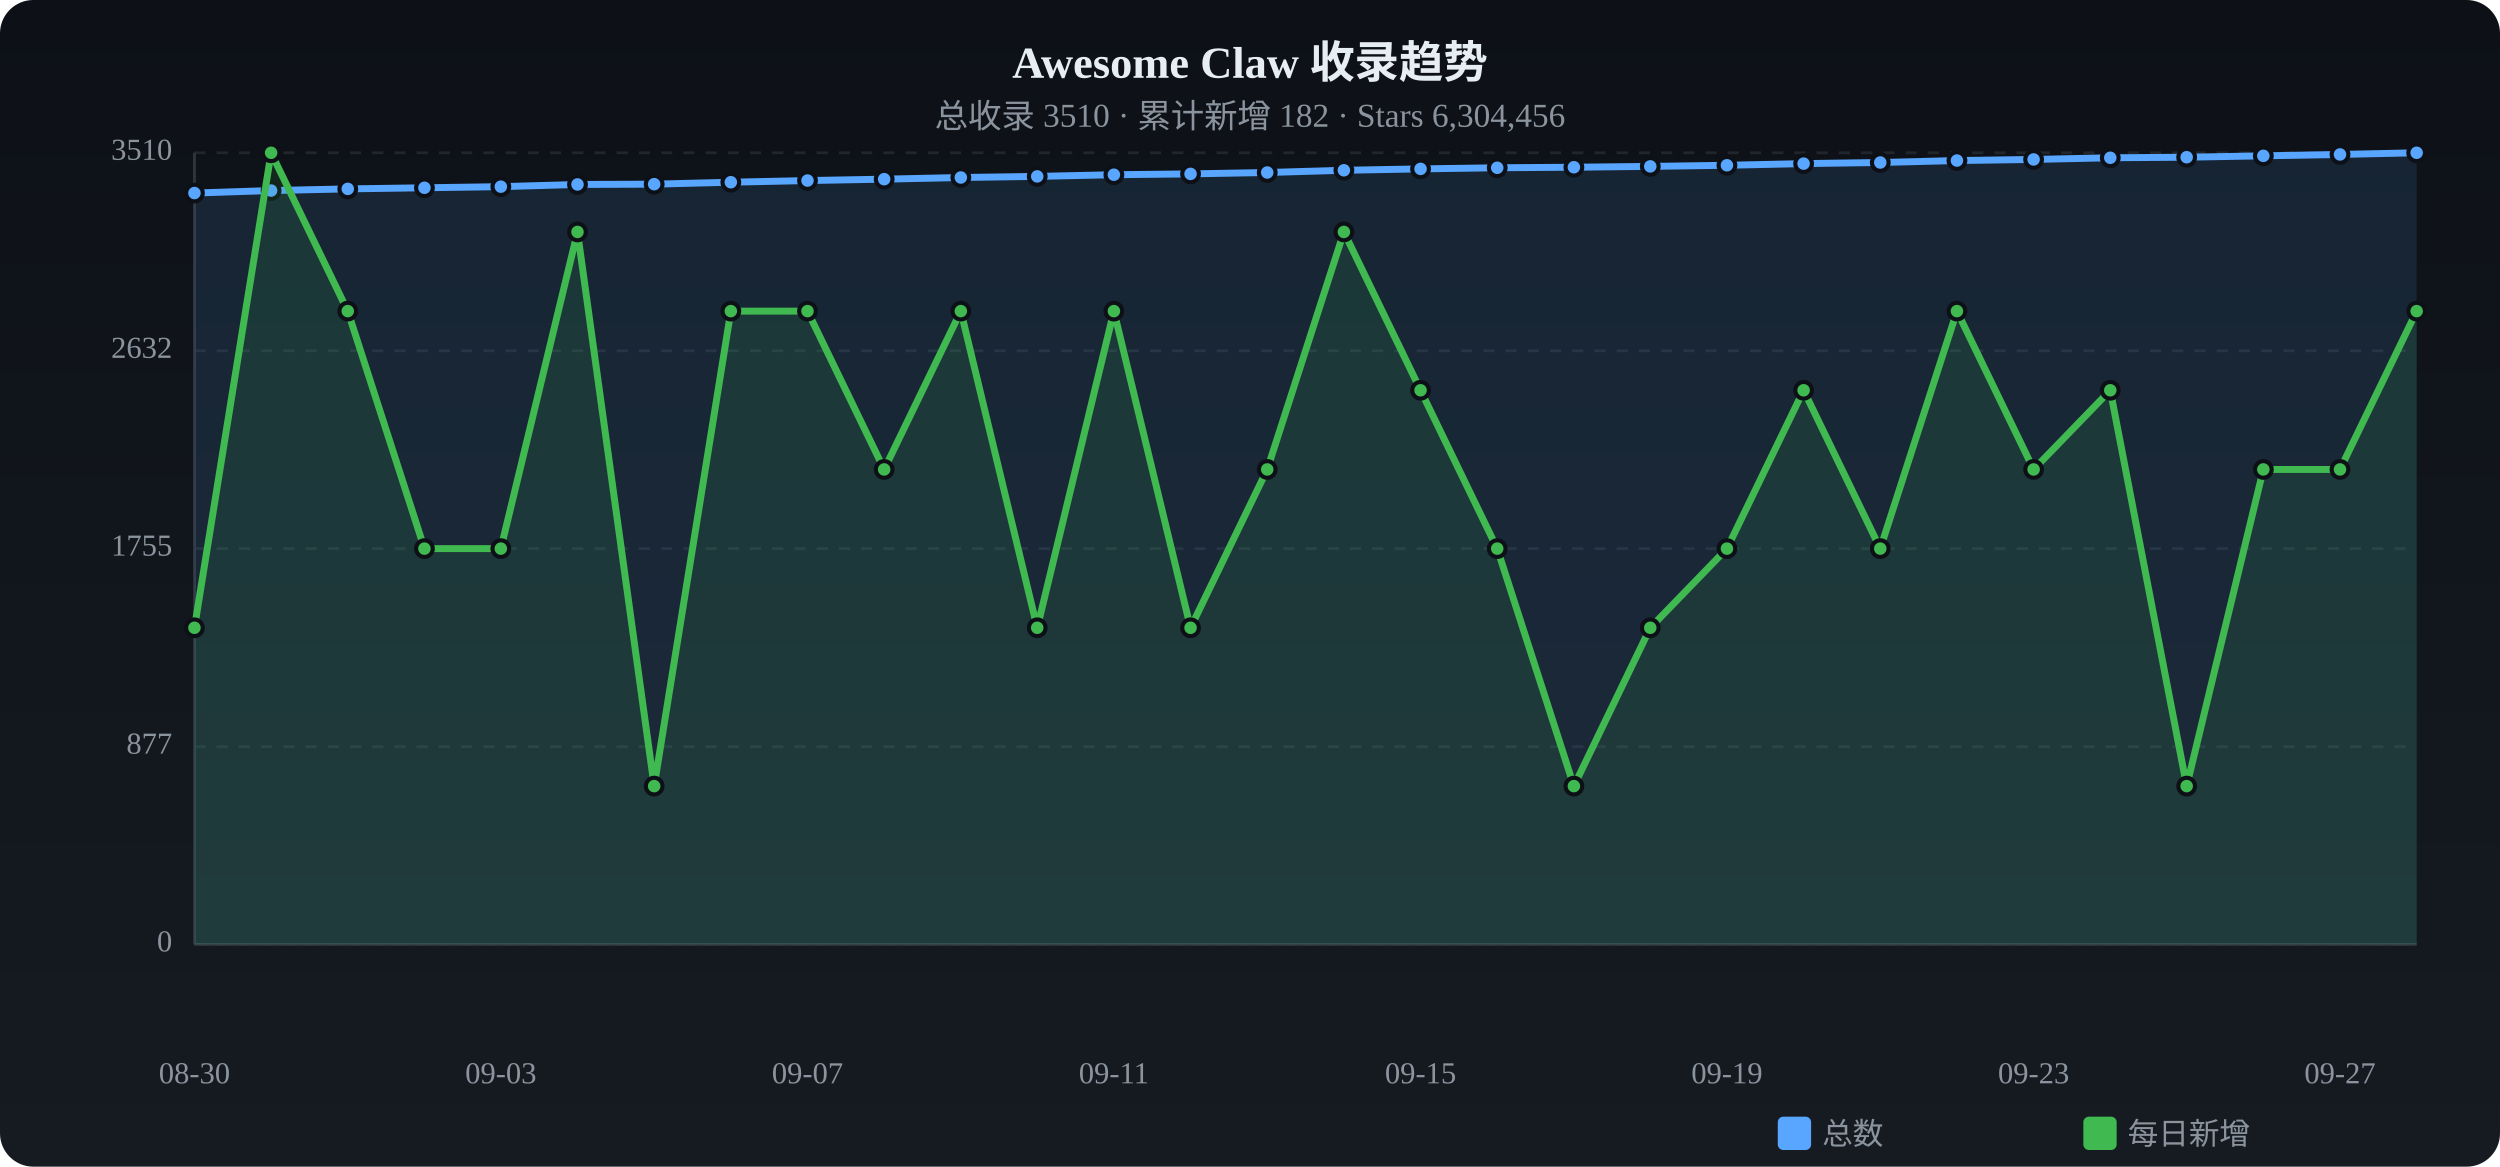
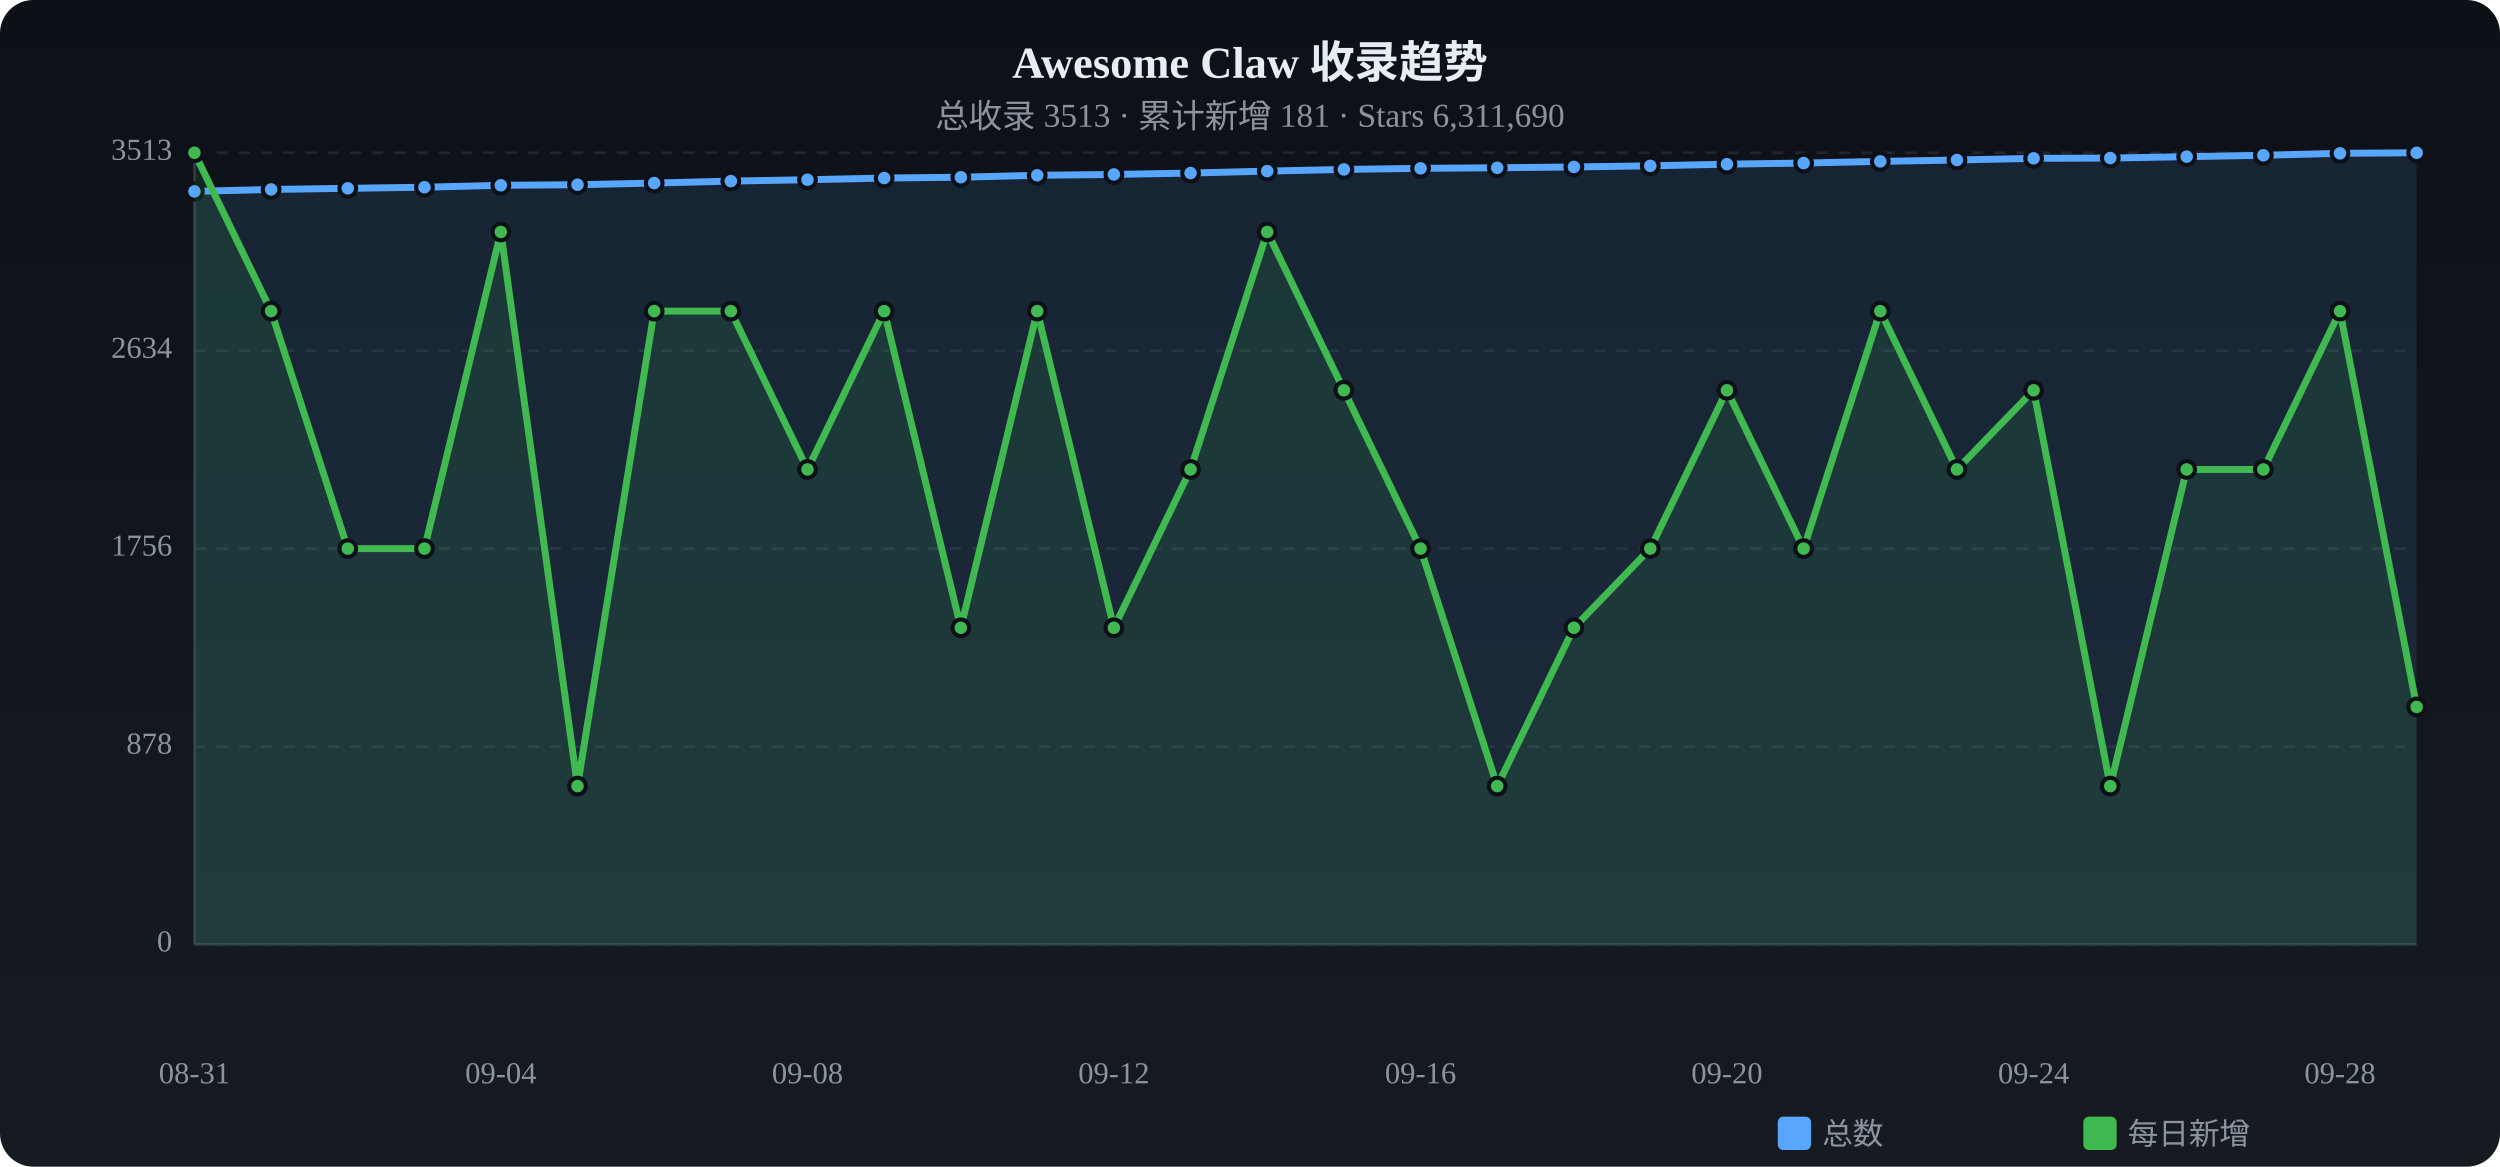
<svg xmlns="http://www.w3.org/2000/svg" viewBox="0 0 900 420" width="900" height="420">
  <defs>
    <linearGradient id="tbg" x1="0%" y1="0%" x2="0%" y2="100%">
      <stop offset="0%" stop-color="#0d1117" />
      <stop offset="100%" stop-color="#161b22" />
    </linearGradient>
  </defs>
  <rect width="900" height="420" rx="12" fill="url(#tbg)" />
  <text x="450.0" y="28" text-anchor="middle" fill="#e6edf3" font-size="16" font-weight="bold">Awesome Claw 收录趋势</text>
-   <text x="450.0" y="46" text-anchor="middle" fill="#8b949e" font-size="12">总收录 3510 · 累计新增 182 · Stars 6,304,456</text>
+   <text x="450.0" y="46" text-anchor="middle" fill="#8b949e" font-size="12">总收录 3513 · 累计新增 181 · Stars 6,311,690</text>
  <text x="62" y="340.0" text-anchor="end" fill="#8b949e" font-size="11" dominant-baseline="middle">0</text>
  <line x1="70" y1="340.0" x2="870" y2="340.0" stroke="#21262d" stroke-dasharray="4 4" />
-   <text x="62" y="268.8" text-anchor="end" fill="#8b949e" font-size="11" dominant-baseline="middle">877</text>
+   <text x="62" y="268.8" text-anchor="end" fill="#8b949e" font-size="11" dominant-baseline="middle">878</text>
  <line x1="70" y1="268.8" x2="870" y2="268.8" stroke="#21262d" stroke-dasharray="4 4" />
-   <text x="62" y="197.5" text-anchor="end" fill="#8b949e" font-size="11" dominant-baseline="middle">1755</text>
+   <text x="62" y="197.5" text-anchor="end" fill="#8b949e" font-size="11" dominant-baseline="middle">1756</text>
  <line x1="70" y1="197.5" x2="870" y2="197.5" stroke="#21262d" stroke-dasharray="4 4" />
-   <text x="62" y="126.3" text-anchor="end" fill="#8b949e" font-size="11" dominant-baseline="middle">2632</text>
+   <text x="62" y="126.3" text-anchor="end" fill="#8b949e" font-size="11" dominant-baseline="middle">2634</text>
  <line x1="70" y1="126.3" x2="870" y2="126.3" stroke="#21262d" stroke-dasharray="4 4" />
-   <text x="62" y="55.0" text-anchor="end" fill="#8b949e" font-size="11" dominant-baseline="middle">3510</text>
+   <text x="62" y="55.0" text-anchor="end" fill="#8b949e" font-size="11" dominant-baseline="middle">3513</text>
  <line x1="70" y1="55.0" x2="870" y2="55.0" stroke="#21262d" stroke-dasharray="4 4" />
  <line x1="70" y1="55" x2="70" y2="340" stroke="#30363d" />
  <line x1="70" y1="340" x2="870" y2="340" stroke="#30363d" />
-   <path d="M70.0,69.5 L97.6,68.6 L125.2,68.0 L152.8,67.6 L180.3,67.2 L207.9,66.4 L235.5,66.3 L263.1,65.6 L290.7,65.0 L318.3,64.5 L345.9,63.9 L373.4,63.5 L401.0,62.9 L428.6,62.6 L456.2,62.1 L483.8,61.3 L511.4,60.8 L539.0,60.4 L566.6,60.2 L594.1,59.9 L621.7,59.5 L649.3,58.9 L676.9,58.5 L704.5,57.8 L732.1,57.4 L759.7,56.8 L787.2,56.6 L814.8,56.1 L842.4,55.6 L870.0,55.0 L870.0,340 L70.0,340 Z" fill="#58a6ff" opacity="0.12" />
-   <polyline points="70.0,69.5 97.6,68.6 125.2,68.0 152.8,67.6 180.3,67.2 207.9,66.4 235.5,66.3 263.1,65.6 290.7,65.0 318.3,64.5 345.9,63.9 373.4,63.5 401.0,62.9 428.6,62.6 456.2,62.1 483.8,61.3 511.4,60.8 539.0,60.4 566.6,60.2 594.1,59.9 621.7,59.5 649.3,58.9 676.9,58.5 704.5,57.8 732.1,57.4 759.7,56.8 787.2,56.6 814.8,56.1 842.4,55.6 870.0,55.0" fill="none" stroke="#58a6ff" stroke-width="2.5" stroke-linecap="round" stroke-linejoin="round" />
-   <circle cx="70.0" cy="69.5" r="3" fill="#58a6ff" stroke="#0d1117" stroke-width="1.5" />
-   <circle cx="97.6" cy="68.6" r="3" fill="#58a6ff" stroke="#0d1117" stroke-width="1.5" />
-   <circle cx="125.2" cy="68.0" r="3" fill="#58a6ff" stroke="#0d1117" stroke-width="1.5" />
-   <circle cx="152.8" cy="67.6" r="3" fill="#58a6ff" stroke="#0d1117" stroke-width="1.5" />
-   <circle cx="180.3" cy="67.2" r="3" fill="#58a6ff" stroke="#0d1117" stroke-width="1.5" />
-   <circle cx="207.9" cy="66.4" r="3" fill="#58a6ff" stroke="#0d1117" stroke-width="1.5" />
-   <circle cx="235.5" cy="66.3" r="3" fill="#58a6ff" stroke="#0d1117" stroke-width="1.5" />
-   <circle cx="263.1" cy="65.6" r="3" fill="#58a6ff" stroke="#0d1117" stroke-width="1.5" />
-   <circle cx="290.7" cy="65.0" r="3" fill="#58a6ff" stroke="#0d1117" stroke-width="1.5" />
-   <circle cx="318.3" cy="64.5" r="3" fill="#58a6ff" stroke="#0d1117" stroke-width="1.5" />
-   <circle cx="345.9" cy="63.9" r="3" fill="#58a6ff" stroke="#0d1117" stroke-width="1.5" />
-   <circle cx="373.4" cy="63.5" r="3" fill="#58a6ff" stroke="#0d1117" stroke-width="1.5" />
-   <circle cx="401.0" cy="62.9" r="3" fill="#58a6ff" stroke="#0d1117" stroke-width="1.5" />
-   <circle cx="428.6" cy="62.6" r="3" fill="#58a6ff" stroke="#0d1117" stroke-width="1.5" />
-   <circle cx="456.2" cy="62.1" r="3" fill="#58a6ff" stroke="#0d1117" stroke-width="1.5" />
-   <circle cx="483.8" cy="61.3" r="3" fill="#58a6ff" stroke="#0d1117" stroke-width="1.5" />
-   <circle cx="511.4" cy="60.8" r="3" fill="#58a6ff" stroke="#0d1117" stroke-width="1.5" />
+   <path d="M70.0,68.9 L97.6,68.2 L125.2,67.8 L152.8,67.4 L180.3,66.7 L207.9,66.5 L235.5,65.9 L263.1,65.2 L290.7,64.7 L318.3,64.1 L345.9,63.8 L373.4,63.1 L401.0,62.8 L428.6,62.3 L456.2,61.6 L483.8,61.0 L511.4,60.6 L539.0,60.4 L566.6,60.1 L594.1,59.7 L621.7,59.1 L649.3,58.7 L676.9,58.1 L704.5,57.6 L732.1,57.0 L759.7,56.9 L787.2,56.4 L814.8,55.9 L842.4,55.2 L870.0,55.0 L870.0,340 L70.0,340 Z" fill="#58a6ff" opacity="0.12" />
+   <polyline points="70.0,68.9 97.6,68.2 125.2,67.8 152.8,67.4 180.3,66.7 207.9,66.5 235.5,65.9 263.1,65.2 290.7,64.7 318.3,64.1 345.9,63.8 373.4,63.1 401.0,62.8 428.6,62.3 456.2,61.6 483.8,61.0 511.4,60.6 539.0,60.4 566.6,60.1 594.1,59.7 621.7,59.1 649.3,58.7 676.9,58.1 704.5,57.6 732.1,57.0 759.7,56.9 787.2,56.4 814.8,55.9 842.4,55.2 870.0,55.0" fill="none" stroke="#58a6ff" stroke-width="2.5" stroke-linecap="round" stroke-linejoin="round" />
+   <circle cx="70.0" cy="68.9" r="3" fill="#58a6ff" stroke="#0d1117" stroke-width="1.5" />
+   <circle cx="97.6" cy="68.2" r="3" fill="#58a6ff" stroke="#0d1117" stroke-width="1.5" />
+   <circle cx="125.2" cy="67.8" r="3" fill="#58a6ff" stroke="#0d1117" stroke-width="1.5" />
+   <circle cx="152.8" cy="67.4" r="3" fill="#58a6ff" stroke="#0d1117" stroke-width="1.5" />
+   <circle cx="180.3" cy="66.7" r="3" fill="#58a6ff" stroke="#0d1117" stroke-width="1.5" />
+   <circle cx="207.9" cy="66.5" r="3" fill="#58a6ff" stroke="#0d1117" stroke-width="1.5" />
+   <circle cx="235.5" cy="65.9" r="3" fill="#58a6ff" stroke="#0d1117" stroke-width="1.5" />
+   <circle cx="263.1" cy="65.2" r="3" fill="#58a6ff" stroke="#0d1117" stroke-width="1.5" />
+   <circle cx="290.7" cy="64.7" r="3" fill="#58a6ff" stroke="#0d1117" stroke-width="1.5" />
+   <circle cx="318.3" cy="64.1" r="3" fill="#58a6ff" stroke="#0d1117" stroke-width="1.5" />
+   <circle cx="345.9" cy="63.8" r="3" fill="#58a6ff" stroke="#0d1117" stroke-width="1.5" />
+   <circle cx="373.4" cy="63.1" r="3" fill="#58a6ff" stroke="#0d1117" stroke-width="1.5" />
+   <circle cx="401.0" cy="62.8" r="3" fill="#58a6ff" stroke="#0d1117" stroke-width="1.5" />
+   <circle cx="428.6" cy="62.3" r="3" fill="#58a6ff" stroke="#0d1117" stroke-width="1.5" />
+   <circle cx="456.2" cy="61.6" r="3" fill="#58a6ff" stroke="#0d1117" stroke-width="1.5" />
+   <circle cx="483.8" cy="61.0" r="3" fill="#58a6ff" stroke="#0d1117" stroke-width="1.5" />
+   <circle cx="511.4" cy="60.6" r="3" fill="#58a6ff" stroke="#0d1117" stroke-width="1.5" />
  <circle cx="539.0" cy="60.4" r="3" fill="#58a6ff" stroke="#0d1117" stroke-width="1.5" />
-   <circle cx="566.6" cy="60.2" r="3" fill="#58a6ff" stroke="#0d1117" stroke-width="1.5" />
-   <circle cx="594.1" cy="59.9" r="3" fill="#58a6ff" stroke="#0d1117" stroke-width="1.5" />
-   <circle cx="621.7" cy="59.5" r="3" fill="#58a6ff" stroke="#0d1117" stroke-width="1.5" />
-   <circle cx="649.3" cy="58.9" r="3" fill="#58a6ff" stroke="#0d1117" stroke-width="1.5" />
-   <circle cx="676.9" cy="58.5" r="3" fill="#58a6ff" stroke="#0d1117" stroke-width="1.5" />
-   <circle cx="704.5" cy="57.8" r="3" fill="#58a6ff" stroke="#0d1117" stroke-width="1.5" />
-   <circle cx="732.1" cy="57.4" r="3" fill="#58a6ff" stroke="#0d1117" stroke-width="1.5" />
-   <circle cx="759.7" cy="56.8" r="3" fill="#58a6ff" stroke="#0d1117" stroke-width="1.5" />
-   <circle cx="787.2" cy="56.6" r="3" fill="#58a6ff" stroke="#0d1117" stroke-width="1.5" />
-   <circle cx="814.8" cy="56.1" r="3" fill="#58a6ff" stroke="#0d1117" stroke-width="1.5" />
-   <circle cx="842.4" cy="55.6" r="3" fill="#58a6ff" stroke="#0d1117" stroke-width="1.5" />
+   <circle cx="566.6" cy="60.1" r="3" fill="#58a6ff" stroke="#0d1117" stroke-width="1.5" />
+   <circle cx="594.1" cy="59.7" r="3" fill="#58a6ff" stroke="#0d1117" stroke-width="1.5" />
+   <circle cx="621.7" cy="59.1" r="3" fill="#58a6ff" stroke="#0d1117" stroke-width="1.5" />
+   <circle cx="649.3" cy="58.7" r="3" fill="#58a6ff" stroke="#0d1117" stroke-width="1.5" />
+   <circle cx="676.9" cy="58.1" r="3" fill="#58a6ff" stroke="#0d1117" stroke-width="1.5" />
+   <circle cx="704.5" cy="57.6" r="3" fill="#58a6ff" stroke="#0d1117" stroke-width="1.5" />
+   <circle cx="732.1" cy="57.0" r="3" fill="#58a6ff" stroke="#0d1117" stroke-width="1.5" />
+   <circle cx="759.7" cy="56.9" r="3" fill="#58a6ff" stroke="#0d1117" stroke-width="1.5" />
+   <circle cx="787.2" cy="56.4" r="3" fill="#58a6ff" stroke="#0d1117" stroke-width="1.5" />
+   <circle cx="814.8" cy="55.9" r="3" fill="#58a6ff" stroke="#0d1117" stroke-width="1.5" />
+   <circle cx="842.4" cy="55.2" r="3" fill="#58a6ff" stroke="#0d1117" stroke-width="1.5" />
  <circle cx="870.0" cy="55.0" r="3" fill="#58a6ff" stroke="#0d1117" stroke-width="1.5" />
-   <path d="M70.0,226.0 L97.6,55.0 L125.2,112.0 L152.8,197.5 L180.3,197.5 L207.9,83.5 L235.5,283.0 L263.1,112.0 L290.7,112.0 L318.3,169.0 L345.9,112.0 L373.4,226.0 L401.0,112.0 L428.6,226.0 L456.2,169.0 L483.8,83.5 L511.4,140.5 L539.0,197.5 L566.6,283.0 L594.1,226.0 L621.7,197.5 L649.3,140.5 L676.9,197.5 L704.5,112.0 L732.1,169.0 L759.7,140.5 L787.2,283.0 L814.8,169.0 L842.4,169.0 L870.0,112.0 L870.0,340 L70.0,340 Z" fill="#3fb950" opacity="0.12" />
-   <polyline points="70.0,226.0 97.6,55.0 125.2,112.0 152.8,197.5 180.3,197.5 207.9,83.5 235.5,283.0 263.1,112.0 290.7,112.0 318.3,169.0 345.9,112.0 373.4,226.0 401.0,112.0 428.6,226.0 456.2,169.0 483.8,83.5 511.4,140.5 539.0,197.5 566.6,283.0 594.1,226.0 621.7,197.5 649.3,140.5 676.9,197.5 704.5,112.0 732.1,169.0 759.7,140.5 787.2,283.0 814.8,169.0 842.4,169.0 870.0,112.0" fill="none" stroke="#3fb950" stroke-width="2.5" stroke-linecap="round" stroke-linejoin="round" />
-   <circle cx="70.0" cy="226.0" r="3" fill="#3fb950" stroke="#0d1117" stroke-width="1.5" />
-   <circle cx="97.6" cy="55.0" r="3" fill="#3fb950" stroke="#0d1117" stroke-width="1.5" />
-   <circle cx="125.2" cy="112.0" r="3" fill="#3fb950" stroke="#0d1117" stroke-width="1.5" />
+   <path d="M70.0,55.0 L97.6,112.0 L125.2,197.5 L152.8,197.5 L180.3,83.5 L207.9,283.0 L235.5,112.0 L263.1,112.0 L290.7,169.0 L318.3,112.0 L345.9,226.0 L373.4,112.0 L401.0,226.0 L428.6,169.0 L456.2,83.5 L483.8,140.5 L511.4,197.5 L539.0,283.0 L566.6,226.0 L594.1,197.5 L621.7,140.5 L649.3,197.5 L676.9,112.0 L704.5,169.0 L732.1,140.5 L759.7,283.0 L787.2,169.0 L814.8,169.0 L842.4,112.0 L870.0,254.5 L870.0,340 L70.0,340 Z" fill="#3fb950" opacity="0.12" />
+   <polyline points="70.0,55.0 97.6,112.0 125.2,197.5 152.8,197.5 180.3,83.5 207.9,283.0 235.5,112.0 263.1,112.0 290.7,169.0 318.3,112.0 345.9,226.0 373.4,112.0 401.0,226.0 428.6,169.0 456.2,83.5 483.8,140.5 511.4,197.5 539.0,283.0 566.6,226.0 594.1,197.5 621.7,140.5 649.3,197.5 676.9,112.0 704.5,169.0 732.1,140.5 759.7,283.0 787.2,169.0 814.8,169.0 842.4,112.0 870.0,254.5" fill="none" stroke="#3fb950" stroke-width="2.5" stroke-linecap="round" stroke-linejoin="round" />
+   <circle cx="70.0" cy="55.0" r="3" fill="#3fb950" stroke="#0d1117" stroke-width="1.5" />
+   <circle cx="97.6" cy="112.0" r="3" fill="#3fb950" stroke="#0d1117" stroke-width="1.5" />
+   <circle cx="125.2" cy="197.5" r="3" fill="#3fb950" stroke="#0d1117" stroke-width="1.5" />
  <circle cx="152.8" cy="197.5" r="3" fill="#3fb950" stroke="#0d1117" stroke-width="1.5" />
-   <circle cx="180.3" cy="197.5" r="3" fill="#3fb950" stroke="#0d1117" stroke-width="1.5" />
-   <circle cx="207.9" cy="83.5" r="3" fill="#3fb950" stroke="#0d1117" stroke-width="1.5" />
-   <circle cx="235.5" cy="283.0" r="3" fill="#3fb950" stroke="#0d1117" stroke-width="1.5" />
+   <circle cx="180.3" cy="83.5" r="3" fill="#3fb950" stroke="#0d1117" stroke-width="1.5" />
+   <circle cx="207.9" cy="283.0" r="3" fill="#3fb950" stroke="#0d1117" stroke-width="1.5" />
+   <circle cx="235.5" cy="112.0" r="3" fill="#3fb950" stroke="#0d1117" stroke-width="1.5" />
  <circle cx="263.1" cy="112.0" r="3" fill="#3fb950" stroke="#0d1117" stroke-width="1.5" />
-   <circle cx="290.7" cy="112.0" r="3" fill="#3fb950" stroke="#0d1117" stroke-width="1.5" />
-   <circle cx="318.3" cy="169.0" r="3" fill="#3fb950" stroke="#0d1117" stroke-width="1.5" />
-   <circle cx="345.9" cy="112.0" r="3" fill="#3fb950" stroke="#0d1117" stroke-width="1.5" />
-   <circle cx="373.4" cy="226.0" r="3" fill="#3fb950" stroke="#0d1117" stroke-width="1.5" />
-   <circle cx="401.0" cy="112.0" r="3" fill="#3fb950" stroke="#0d1117" stroke-width="1.5" />
-   <circle cx="428.6" cy="226.0" r="3" fill="#3fb950" stroke="#0d1117" stroke-width="1.5" />
-   <circle cx="456.2" cy="169.0" r="3" fill="#3fb950" stroke="#0d1117" stroke-width="1.5" />
-   <circle cx="483.8" cy="83.5" r="3" fill="#3fb950" stroke="#0d1117" stroke-width="1.5" />
-   <circle cx="511.4" cy="140.5" r="3" fill="#3fb950" stroke="#0d1117" stroke-width="1.5" />
-   <circle cx="539.0" cy="197.5" r="3" fill="#3fb950" stroke="#0d1117" stroke-width="1.5" />
-   <circle cx="566.6" cy="283.0" r="3" fill="#3fb950" stroke="#0d1117" stroke-width="1.5" />
-   <circle cx="594.1" cy="226.0" r="3" fill="#3fb950" stroke="#0d1117" stroke-width="1.5" />
-   <circle cx="621.7" cy="197.5" r="3" fill="#3fb950" stroke="#0d1117" stroke-width="1.5" />
-   <circle cx="649.3" cy="140.5" r="3" fill="#3fb950" stroke="#0d1117" stroke-width="1.5" />
-   <circle cx="676.9" cy="197.5" r="3" fill="#3fb950" stroke="#0d1117" stroke-width="1.5" />
-   <circle cx="704.5" cy="112.0" r="3" fill="#3fb950" stroke="#0d1117" stroke-width="1.5" />
-   <circle cx="732.1" cy="169.0" r="3" fill="#3fb950" stroke="#0d1117" stroke-width="1.5" />
-   <circle cx="759.7" cy="140.5" r="3" fill="#3fb950" stroke="#0d1117" stroke-width="1.5" />
-   <circle cx="787.2" cy="283.0" r="3" fill="#3fb950" stroke="#0d1117" stroke-width="1.5" />
+   <circle cx="290.7" cy="169.0" r="3" fill="#3fb950" stroke="#0d1117" stroke-width="1.5" />
+   <circle cx="318.3" cy="112.0" r="3" fill="#3fb950" stroke="#0d1117" stroke-width="1.5" />
+   <circle cx="345.9" cy="226.0" r="3" fill="#3fb950" stroke="#0d1117" stroke-width="1.5" />
+   <circle cx="373.4" cy="112.0" r="3" fill="#3fb950" stroke="#0d1117" stroke-width="1.5" />
+   <circle cx="401.0" cy="226.0" r="3" fill="#3fb950" stroke="#0d1117" stroke-width="1.5" />
+   <circle cx="428.6" cy="169.0" r="3" fill="#3fb950" stroke="#0d1117" stroke-width="1.5" />
+   <circle cx="456.2" cy="83.5" r="3" fill="#3fb950" stroke="#0d1117" stroke-width="1.5" />
+   <circle cx="483.8" cy="140.5" r="3" fill="#3fb950" stroke="#0d1117" stroke-width="1.5" />
+   <circle cx="511.4" cy="197.5" r="3" fill="#3fb950" stroke="#0d1117" stroke-width="1.5" />
+   <circle cx="539.0" cy="283.0" r="3" fill="#3fb950" stroke="#0d1117" stroke-width="1.5" />
+   <circle cx="566.6" cy="226.0" r="3" fill="#3fb950" stroke="#0d1117" stroke-width="1.5" />
+   <circle cx="594.1" cy="197.5" r="3" fill="#3fb950" stroke="#0d1117" stroke-width="1.5" />
+   <circle cx="621.7" cy="140.5" r="3" fill="#3fb950" stroke="#0d1117" stroke-width="1.5" />
+   <circle cx="649.3" cy="197.5" r="3" fill="#3fb950" stroke="#0d1117" stroke-width="1.5" />
+   <circle cx="676.9" cy="112.0" r="3" fill="#3fb950" stroke="#0d1117" stroke-width="1.5" />
+   <circle cx="704.5" cy="169.0" r="3" fill="#3fb950" stroke="#0d1117" stroke-width="1.5" />
+   <circle cx="732.1" cy="140.5" r="3" fill="#3fb950" stroke="#0d1117" stroke-width="1.5" />
+   <circle cx="759.7" cy="283.0" r="3" fill="#3fb950" stroke="#0d1117" stroke-width="1.5" />
+   <circle cx="787.2" cy="169.0" r="3" fill="#3fb950" stroke="#0d1117" stroke-width="1.5" />
  <circle cx="814.8" cy="169.0" r="3" fill="#3fb950" stroke="#0d1117" stroke-width="1.5" />
-   <circle cx="842.4" cy="169.0" r="3" fill="#3fb950" stroke="#0d1117" stroke-width="1.5" />
-   <circle cx="870.0" cy="112.0" r="3" fill="#3fb950" stroke="#0d1117" stroke-width="1.5" />
-   <text x="70.0" y="390" text-anchor="middle" fill="#8b949e" font-size="11">08-30</text>
-   <text x="180.3" y="390" text-anchor="middle" fill="#8b949e" font-size="11">09-03</text>
-   <text x="290.7" y="390" text-anchor="middle" fill="#8b949e" font-size="11">09-07</text>
-   <text x="401.0" y="390" text-anchor="middle" fill="#8b949e" font-size="11">09-11</text>
-   <text x="511.4" y="390" text-anchor="middle" fill="#8b949e" font-size="11">09-15</text>
-   <text x="621.7" y="390" text-anchor="middle" fill="#8b949e" font-size="11">09-19</text>
-   <text x="732.1" y="390" text-anchor="middle" fill="#8b949e" font-size="11">09-23</text>
-   <text x="842.4" y="390" text-anchor="middle" fill="#8b949e" font-size="11">09-27</text>
+   <circle cx="842.4" cy="112.0" r="3" fill="#3fb950" stroke="#0d1117" stroke-width="1.5" />
+   <circle cx="870.0" cy="254.5" r="3" fill="#3fb950" stroke="#0d1117" stroke-width="1.5" />
+   <text x="70.0" y="390" text-anchor="middle" fill="#8b949e" font-size="11">08-31</text>
+   <text x="180.3" y="390" text-anchor="middle" fill="#8b949e" font-size="11">09-04</text>
+   <text x="290.7" y="390" text-anchor="middle" fill="#8b949e" font-size="11">09-08</text>
+   <text x="401.0" y="390" text-anchor="middle" fill="#8b949e" font-size="11">09-12</text>
+   <text x="511.4" y="390" text-anchor="middle" fill="#8b949e" font-size="11">09-16</text>
+   <text x="621.7" y="390" text-anchor="middle" fill="#8b949e" font-size="11">09-20</text>
+   <text x="732.1" y="390" text-anchor="middle" fill="#8b949e" font-size="11">09-24</text>
+   <text x="842.4" y="390" text-anchor="middle" fill="#8b949e" font-size="11">09-28</text>
  <rect x="640" y="402" width="12" height="12" rx="2" fill="#58a6ff" />
  <text x="656" y="412" fill="#8b949e" font-size="11">总数</text>
  <rect x="750" y="402" width="12" height="12" rx="2" fill="#3fb950" />
  <text x="766" y="412" fill="#8b949e" font-size="11">每日新增</text>
</svg>
